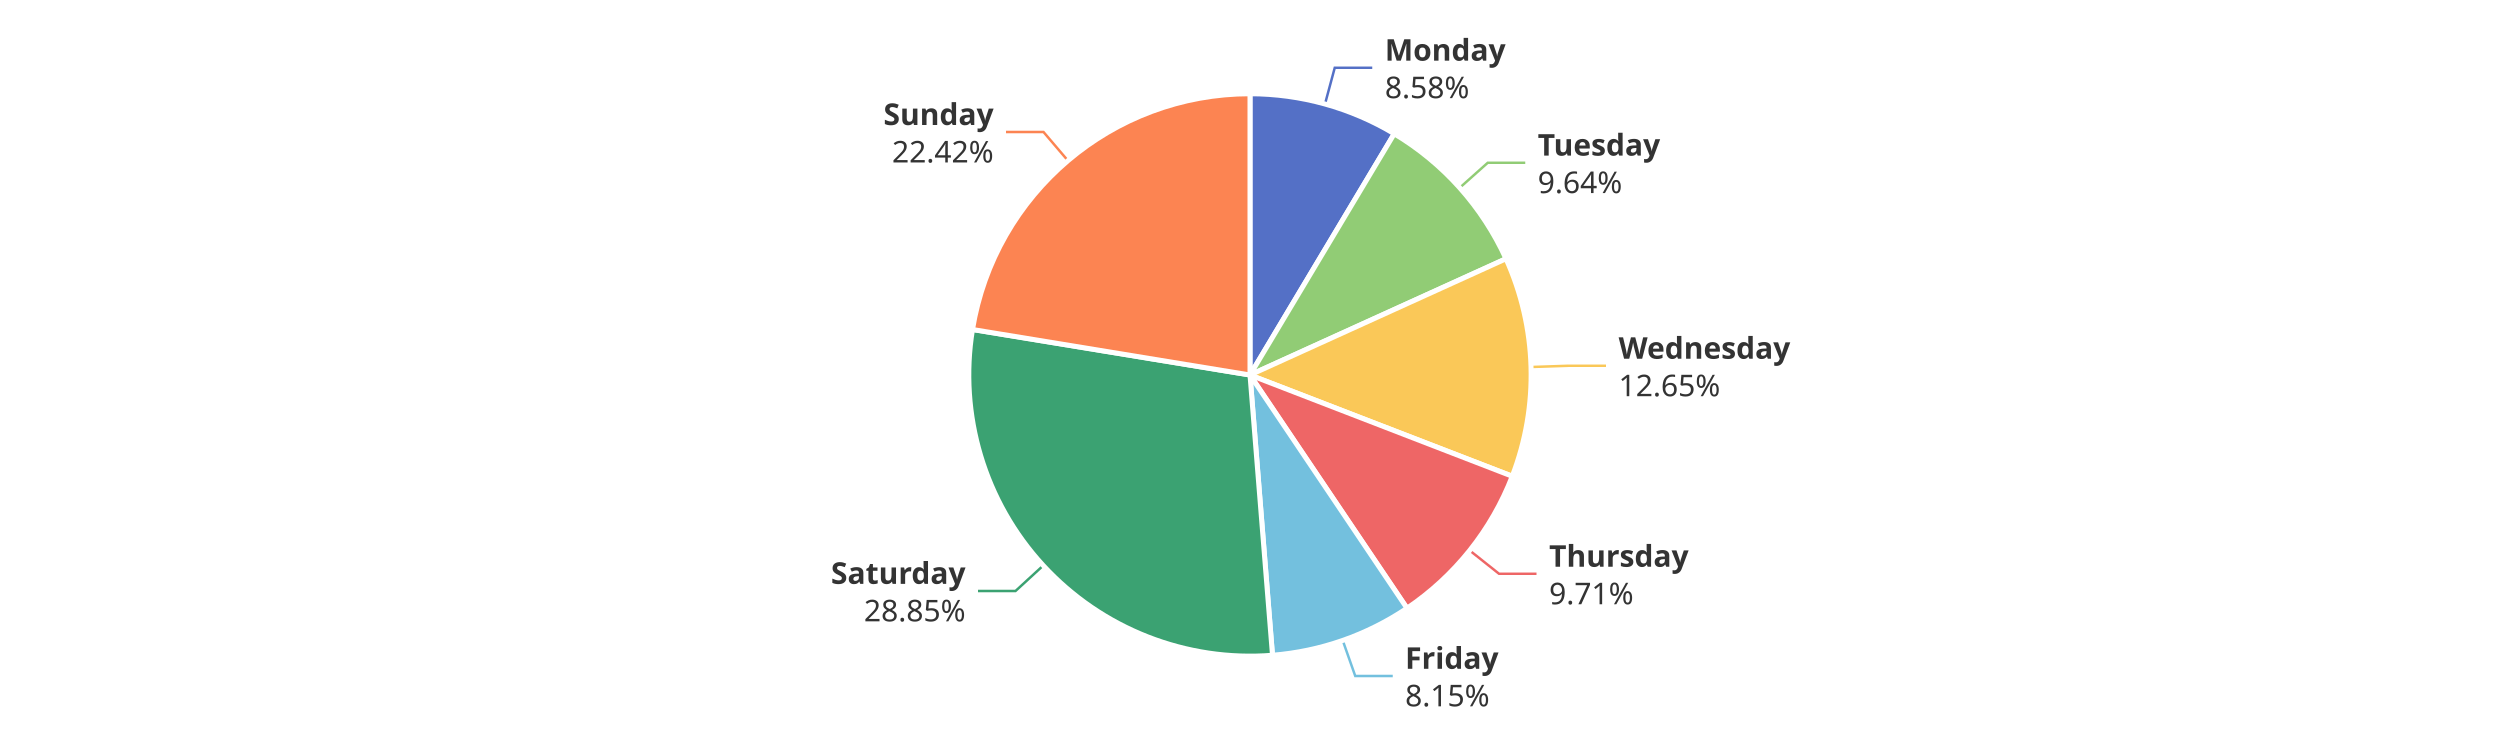
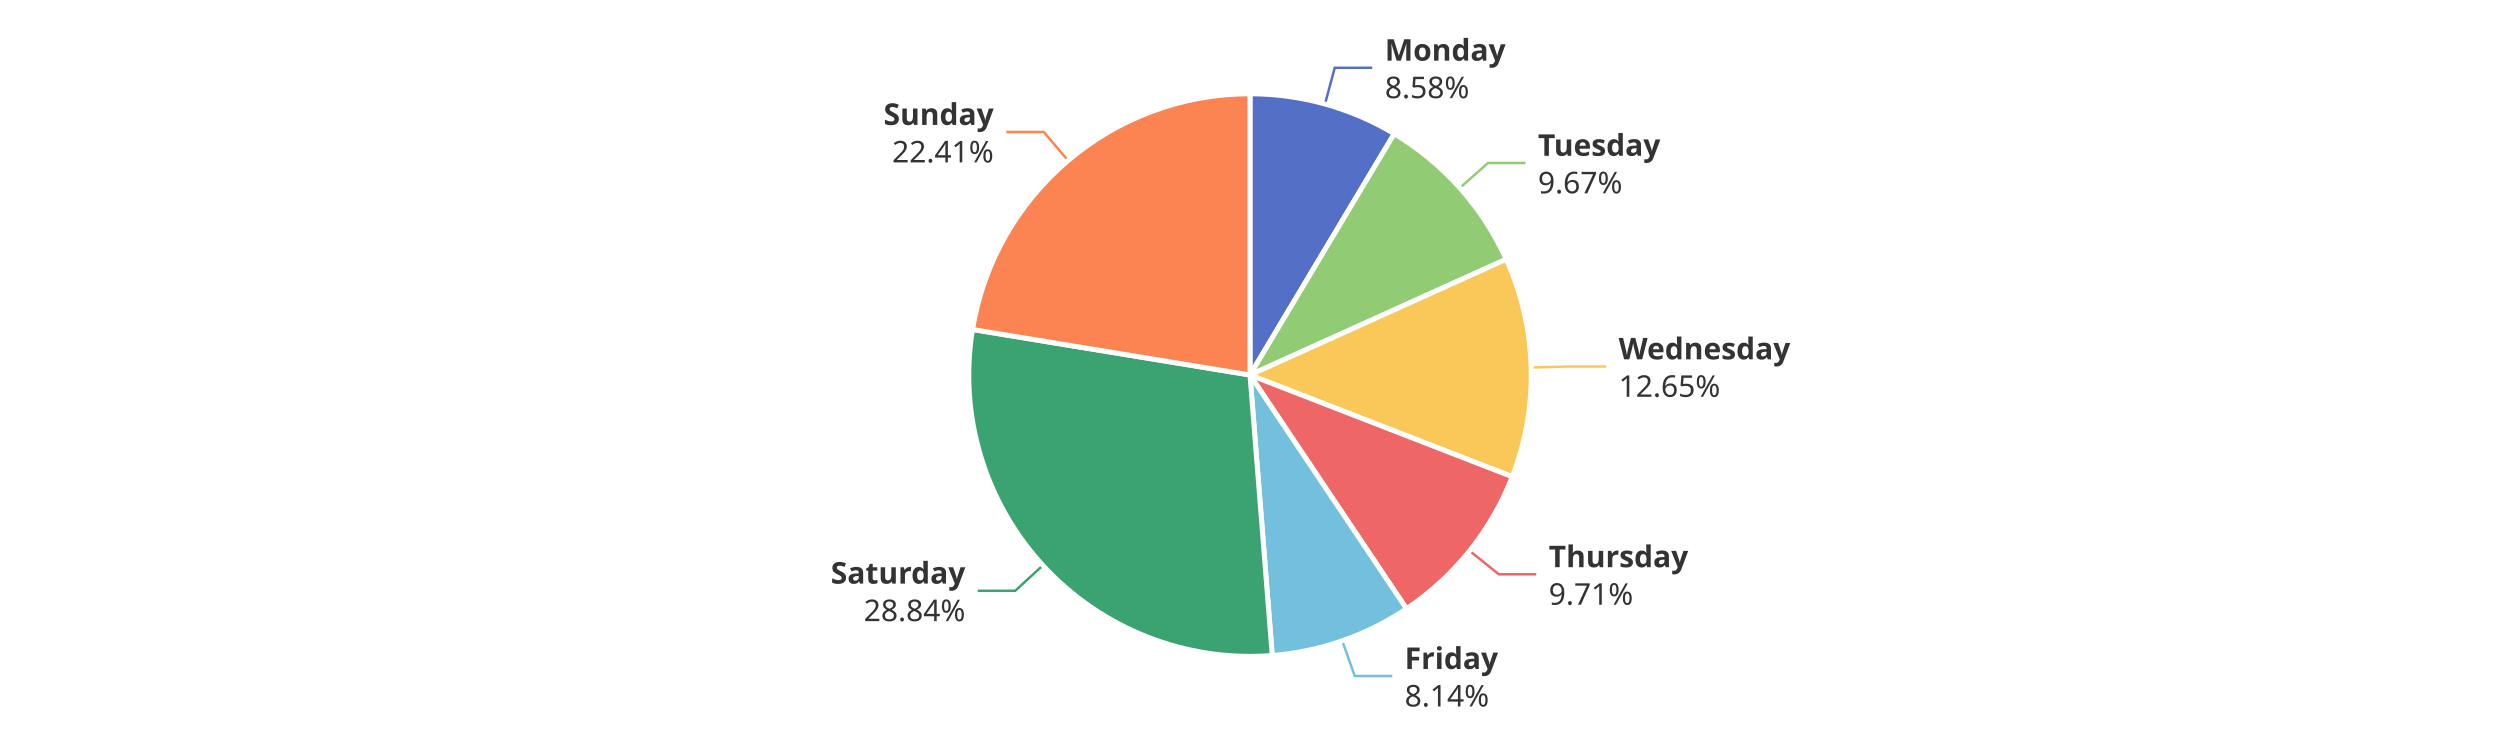
<svg xmlns="http://www.w3.org/2000/svg" width="1000" height="300" version="1.1" baseProfile="full" viewBox="0 0 1000 300">
  <rect width="1000" height="300" x="0" y="0" id="0" fill="#ffffff" />
  <polyline points="530 41.6 533.9 27.1 548.9 27.1" fill="none" stroke="#5470c6" />
-   <polyline points="583.9 75.1 595.1 65.1 610.1 65.1" fill="none" stroke="#91cc75" />
-   <polyline points="612.5 146.8 627.4 146.3 642.4 146.3" fill="none" stroke="#fac858" />
-   <polyline points="587.9 220.2 599.6 229.5 614.6 229.5" fill="none" stroke="#ee6666" />
-   <polyline points="537.1 256.2 542.1 270.4 557.1 270.4" fill="none" stroke="#73c0de" />
-   <polyline points="417.3 226.2 406.2 236.4 391.2 236.4" fill="none" stroke="#3ba272" />
-   <polyline points="427.2 64.3 417.4 52.8 402.4 52.8" fill="none" stroke="#fc8452" />
+   <polyline points="584 75.1 595.2 65.2 610.2 65.2" fill="none" stroke="#91cc75" />
+   <polyline points="612.5 147 627.5 146.6 642.5 146.6" fill="none" stroke="#fac858" />
+   <polyline points="587.8 220.3 599.5 229.7 614.5 229.7" fill="none" stroke="#ee6666" />
+   <polyline points="536.9 256.3 541.9 270.4 556.9 270.4" fill="none" stroke="#73c0de" />
+   <polyline points="417.2 226.1 406.1 236.3 391.1 236.3" fill="none" stroke="#3ba272" />
+   <polyline points="427.2 64.2 417.5 52.8 402.5 52.8" fill="none" stroke="#fc8452" />
  <path d="M500 37.5A112.5 112.5 0 0 1 557.7 53.5L500 150Z" fill="#5470c6" stroke="#fff" stroke-width="2" stroke-linejoin="round" />
-   <path d="M557.7 53.5A112.5 112.5 0 0 1 602.4 103.5L500 150Z" fill="#91cc75" stroke="#fff" stroke-width="2" stroke-linejoin="round" />
-   <path d="M602.4 103.5A112.5 112.5 0 0 1 604.9 190.5L500 150Z" fill="#fac858" stroke="#fff" stroke-width="2" stroke-linejoin="round" />
-   <path d="M604.9 190.5A112.5 112.5 0 0 1 562.8 243.3L500 150Z" fill="#ee6666" stroke="#fff" stroke-width="2" stroke-linejoin="round" />
-   <path d="M562.8 243.3A112.5 112.5 0 0 1 509 262.1L500 150Z" fill="#73c0de" stroke="#fff" stroke-width="2" stroke-linejoin="round" />
-   <path d="M509 262.1A112.5 112.5 0 0 1 389 131.8L500 150Z" fill="#3ba272" stroke="#fff" stroke-width="2" stroke-linejoin="round" />
+   <path d="M557.7 53.5A112.5 112.5 0 0 1 602.5 103.7L500 150Z" fill="#91cc75" stroke="#fff" stroke-width="2" stroke-linejoin="round" />
+   <path d="M602.5 103.7A112.5 112.5 0 0 1 604.9 190.7L500 150Z" fill="#fac858" stroke="#fff" stroke-width="2" stroke-linejoin="round" />
+   <path d="M604.9 190.7A112.5 112.5 0 0 1 562.6 243.5L500 150Z" fill="#ee6666" stroke="#fff" stroke-width="2" stroke-linejoin="round" />
+   <path d="M562.6 243.5A112.5 112.5 0 0 1 508.9 262.2L500 150Z" fill="#73c0de" stroke="#fff" stroke-width="2" stroke-linejoin="round" />
+   <path d="M508.9 262.2A112.5 112.5 0 0 1 389 131.8L500 150Z" fill="#3ba272" stroke="#fff" stroke-width="2" stroke-linejoin="round" />
  <path d="M389 131.8A112.5 112.5 0 0 1 500 37.5L500 150Z" fill="#fc8452" stroke="#fff" stroke-width="2" stroke-linejoin="round" />
  <path d="M0 -15l42.8 0l0 30l-42.8 0Z" transform="translate(553.9495 27.103)" fill="none" />
  <text dominant-baseline="central" text-anchor="start" style="font-size:12px;font-family:sans-serif;font-weight:bold;" y="-7.5" transform="translate(553.9495 27.103)" fill="#333" stroke="rgb(255,255,255)" stroke-width="2" paint-order="stroke" stroke-miterlimit="2">Monday</text>
  <text dominant-baseline="central" text-anchor="start" style="font-size:12px;font-family:sans-serif;" y="7.5" transform="translate(553.9495 27.103)" fill="#333" stroke="rgb(255,255,255)" stroke-width="2" paint-order="stroke" stroke-miterlimit="2">8.58%</text>
-   <path d="M0 -15l46.2 0l0 30l-46.2 0Z" transform="translate(615.1003 65.0755)" fill="none" />
-   <text dominant-baseline="central" text-anchor="start" style="font-size:12px;font-family:sans-serif;font-weight:bold;" y="-7.5" transform="translate(615.1003 65.0755)" fill="#333" stroke="rgb(255,255,255)" stroke-width="2" paint-order="stroke" stroke-miterlimit="2">Tuesday</text>
-   <text dominant-baseline="central" text-anchor="start" style="font-size:12px;font-family:sans-serif;" y="7.5" transform="translate(615.1003 65.0755)" fill="#333" stroke="rgb(255,255,255)" stroke-width="2" paint-order="stroke" stroke-miterlimit="2">9.64%</text>
-   <path d="M0 -15l63.6 0l0 30l-63.6 0Z" transform="translate(647.4473 146.3358)" fill="none" />
-   <text dominant-baseline="central" text-anchor="start" style="font-size:12px;font-family:sans-serif;font-weight:bold;" y="-7.5" transform="translate(647.4473 146.3358)" fill="#333" stroke="rgb(255,255,255)" stroke-width="2" paint-order="stroke" stroke-miterlimit="2">Wednesday</text>
-   <text dominant-baseline="central" text-anchor="start" style="font-size:12px;font-family:sans-serif;" y="7.5" transform="translate(647.4473 146.3358)" fill="#333" stroke="rgb(255,255,255)" stroke-width="2" paint-order="stroke" stroke-miterlimit="2">12.65%</text>
-   <path d="M0 -15l50.2 0l0 30l-50.2 0Z" transform="translate(619.6478 229.5397)" fill="none" />
-   <text dominant-baseline="central" text-anchor="start" style="font-size:12px;font-family:sans-serif;font-weight:bold;" y="-7.5" transform="translate(619.6478 229.5397)" fill="#333" stroke="rgb(255,255,255)" stroke-width="2" paint-order="stroke" stroke-miterlimit="2">Thursday</text>
-   <text dominant-baseline="central" text-anchor="start" style="font-size:12px;font-family:sans-serif;" y="7.5" transform="translate(619.6478 229.5397)" fill="#333" stroke="rgb(255,255,255)" stroke-width="2" paint-order="stroke" stroke-miterlimit="2">9.71%</text>
-   <path d="M0 -15l34.2 0l0 30l-34.2 0Z" transform="translate(562.0525 270.3654)" fill="none" />
-   <text dominant-baseline="central" text-anchor="start" style="font-size:12px;font-family:sans-serif;font-weight:bold;" y="-7.5" transform="translate(562.0525 270.3654)" fill="#333" stroke="rgb(255,255,255)" stroke-width="2" paint-order="stroke" stroke-miterlimit="2">Friday</text>
-   <text dominant-baseline="central" text-anchor="start" style="font-size:12px;font-family:sans-serif;" y="7.5" transform="translate(562.0525 270.3654)" fill="#333" stroke="rgb(255,255,255)" stroke-width="2" paint-order="stroke" stroke-miterlimit="2">8.15%</text>
-   <path d="M-48.2 -15l48.2 0l0 30l-48.2 0Z" transform="translate(386.218 236.3782)" fill="none" />
-   <text dominant-baseline="central" text-anchor="end" style="font-size:12px;font-family:sans-serif;font-weight:bold;" y="-7.5" transform="translate(386.218 236.3782)" fill="#333" stroke="rgb(255,255,255)" stroke-width="2" paint-order="stroke" stroke-miterlimit="2">Saturday</text>
-   <text dominant-baseline="central" text-anchor="end" style="font-size:12px;font-family:sans-serif;" y="7.5" transform="translate(386.218 236.3782)" fill="#333" stroke="rgb(255,255,255)" stroke-width="2" paint-order="stroke" stroke-miterlimit="2">28.85%</text>
-   <path d="M-40.9 -15l40.9 0l0 30l-40.9 0Z" transform="translate(397.4461 52.8346)" fill="none" />
-   <text dominant-baseline="central" text-anchor="end" style="font-size:12px;font-family:sans-serif;font-weight:bold;" y="-7.5" transform="translate(397.4461 52.8346)" fill="#333" stroke="rgb(255,255,255)" stroke-width="2" paint-order="stroke" stroke-miterlimit="2">Sunday</text>
-   <text dominant-baseline="central" text-anchor="end" style="font-size:12px;font-family:sans-serif;" y="7.5" transform="translate(397.4461 52.8346)" fill="#333" stroke="rgb(255,255,255)" stroke-width="2" paint-order="stroke" stroke-miterlimit="2">22.42%</text>
+   <path d="M0 -15l46.2 0l0 30l-46.2 0Z" transform="translate(615.1803 65.1651)" fill="none" />
+   <text dominant-baseline="central" text-anchor="start" style="font-size:12px;font-family:sans-serif;font-weight:bold;" y="-7.5" transform="translate(615.1803 65.1651)" fill="#333" stroke="rgb(255,255,255)" stroke-width="2" paint-order="stroke" stroke-miterlimit="2">Tuesday</text>
+   <text dominant-baseline="central" text-anchor="start" style="font-size:12px;font-family:sans-serif;" y="7.5" transform="translate(615.1803 65.1651)" fill="#333" stroke="rgb(255,255,255)" stroke-width="2" paint-order="stroke" stroke-miterlimit="2">9.67%</text>
+   <path d="M0 -15l63.6 0l0 30l-63.6 0Z" transform="translate(647.454 146.576)" fill="none" />
+   <text dominant-baseline="central" text-anchor="start" style="font-size:12px;font-family:sans-serif;font-weight:bold;" y="-7.5" transform="translate(647.454 146.576)" fill="#333" stroke="rgb(255,255,255)" stroke-width="2" paint-order="stroke" stroke-miterlimit="2">Wednesday</text>
+   <text dominant-baseline="central" text-anchor="start" style="font-size:12px;font-family:sans-serif;" y="7.5" transform="translate(647.454 146.576)" fill="#333" stroke="rgb(255,255,255)" stroke-width="2" paint-order="stroke" stroke-miterlimit="2">12.65%</text>
+   <path d="M0 -15l50.2 0l0 30l-50.2 0Z" transform="translate(619.4977 229.7273)" fill="none" />
+   <text dominant-baseline="central" text-anchor="start" style="font-size:12px;font-family:sans-serif;font-weight:bold;" y="-7.5" transform="translate(619.4977 229.7273)" fill="#333" stroke="rgb(255,255,255)" stroke-width="2" paint-order="stroke" stroke-miterlimit="2">Thursday</text>
+   <text dominant-baseline="central" text-anchor="start" style="font-size:12px;font-family:sans-serif;" y="7.5" transform="translate(619.4977 229.7273)" fill="#333" stroke="rgb(255,255,255)" stroke-width="2" paint-order="stroke" stroke-miterlimit="2">9.71%</text>
+   <path d="M0 -15l34.2 0l0 30l-34.2 0Z" transform="translate(561.8634 270.4313)" fill="none" />
+   <text dominant-baseline="central" text-anchor="start" style="font-size:12px;font-family:sans-serif;font-weight:bold;" y="-7.5" transform="translate(561.8634 270.4313)" fill="#333" stroke="rgb(255,255,255)" stroke-width="2" paint-order="stroke" stroke-miterlimit="2">Friday</text>
+   <text dominant-baseline="central" text-anchor="start" style="font-size:12px;font-family:sans-serif;" y="7.5" transform="translate(561.8634 270.4313)" fill="#333" stroke="rgb(255,255,255)" stroke-width="2" paint-order="stroke" stroke-miterlimit="2">8.14%</text>
+   <path d="M-48.2 -15l48.2 0l0 30l-48.2 0Z" transform="translate(386.1367 236.2898)" fill="none" />
+   <text dominant-baseline="central" text-anchor="end" style="font-size:12px;font-family:sans-serif;font-weight:bold;" y="-7.5" transform="translate(386.1367 236.2898)" fill="#333" stroke="rgb(255,255,255)" stroke-width="2" paint-order="stroke" stroke-miterlimit="2">Saturday</text>
+   <text dominant-baseline="central" text-anchor="end" style="font-size:12px;font-family:sans-serif;" y="7.5" transform="translate(386.1367 236.2898)" fill="#333" stroke="rgb(255,255,255)" stroke-width="2" paint-order="stroke" stroke-miterlimit="2">28.84%</text>
+   <path d="M-40.9 -15l40.9 0l0 30l-40.9 0Z" transform="translate(397.4767 52.8087)" fill="none" />
+   <text dominant-baseline="central" text-anchor="end" style="font-size:12px;font-family:sans-serif;font-weight:bold;" y="-7.5" transform="translate(397.4767 52.8087)" fill="#333" stroke="rgb(255,255,255)" stroke-width="2" paint-order="stroke" stroke-miterlimit="2">Sunday</text>
+   <text dominant-baseline="central" text-anchor="end" style="font-size:12px;font-family:sans-serif;" y="7.5" transform="translate(397.4767 52.8087)" fill="#333" stroke="rgb(255,255,255)" stroke-width="2" paint-order="stroke" stroke-miterlimit="2">22.41%</text>
</svg>
